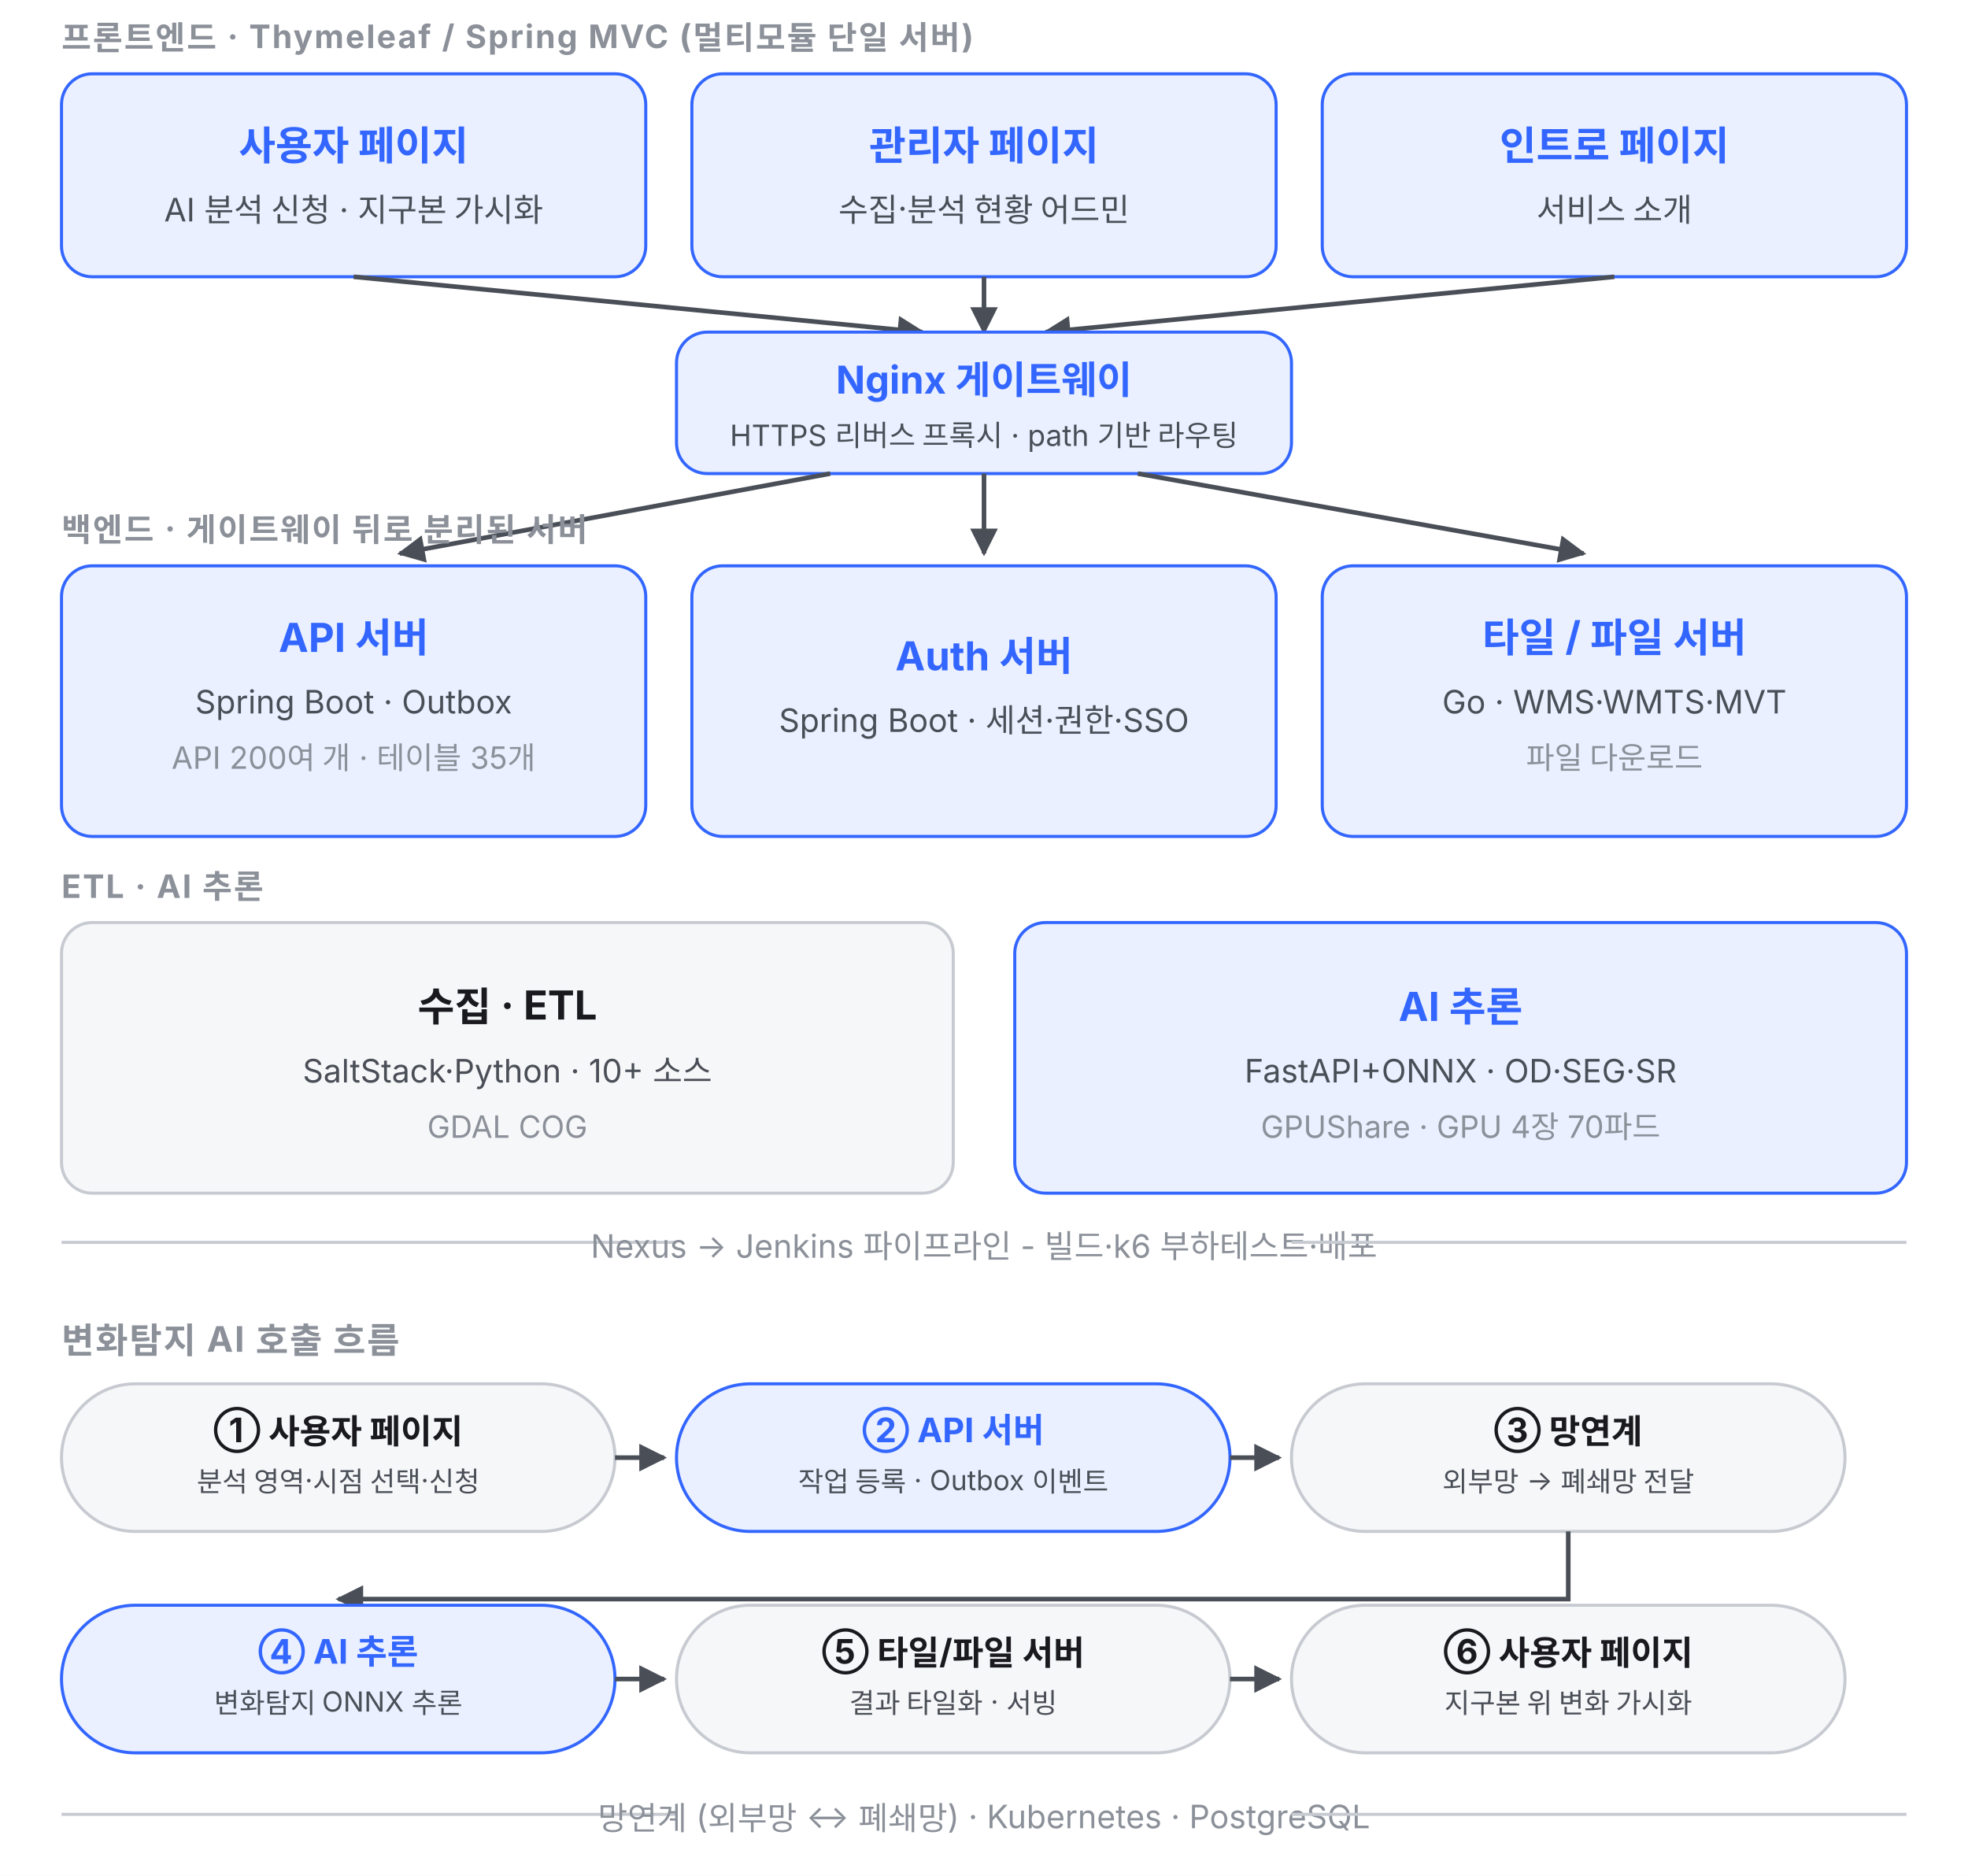
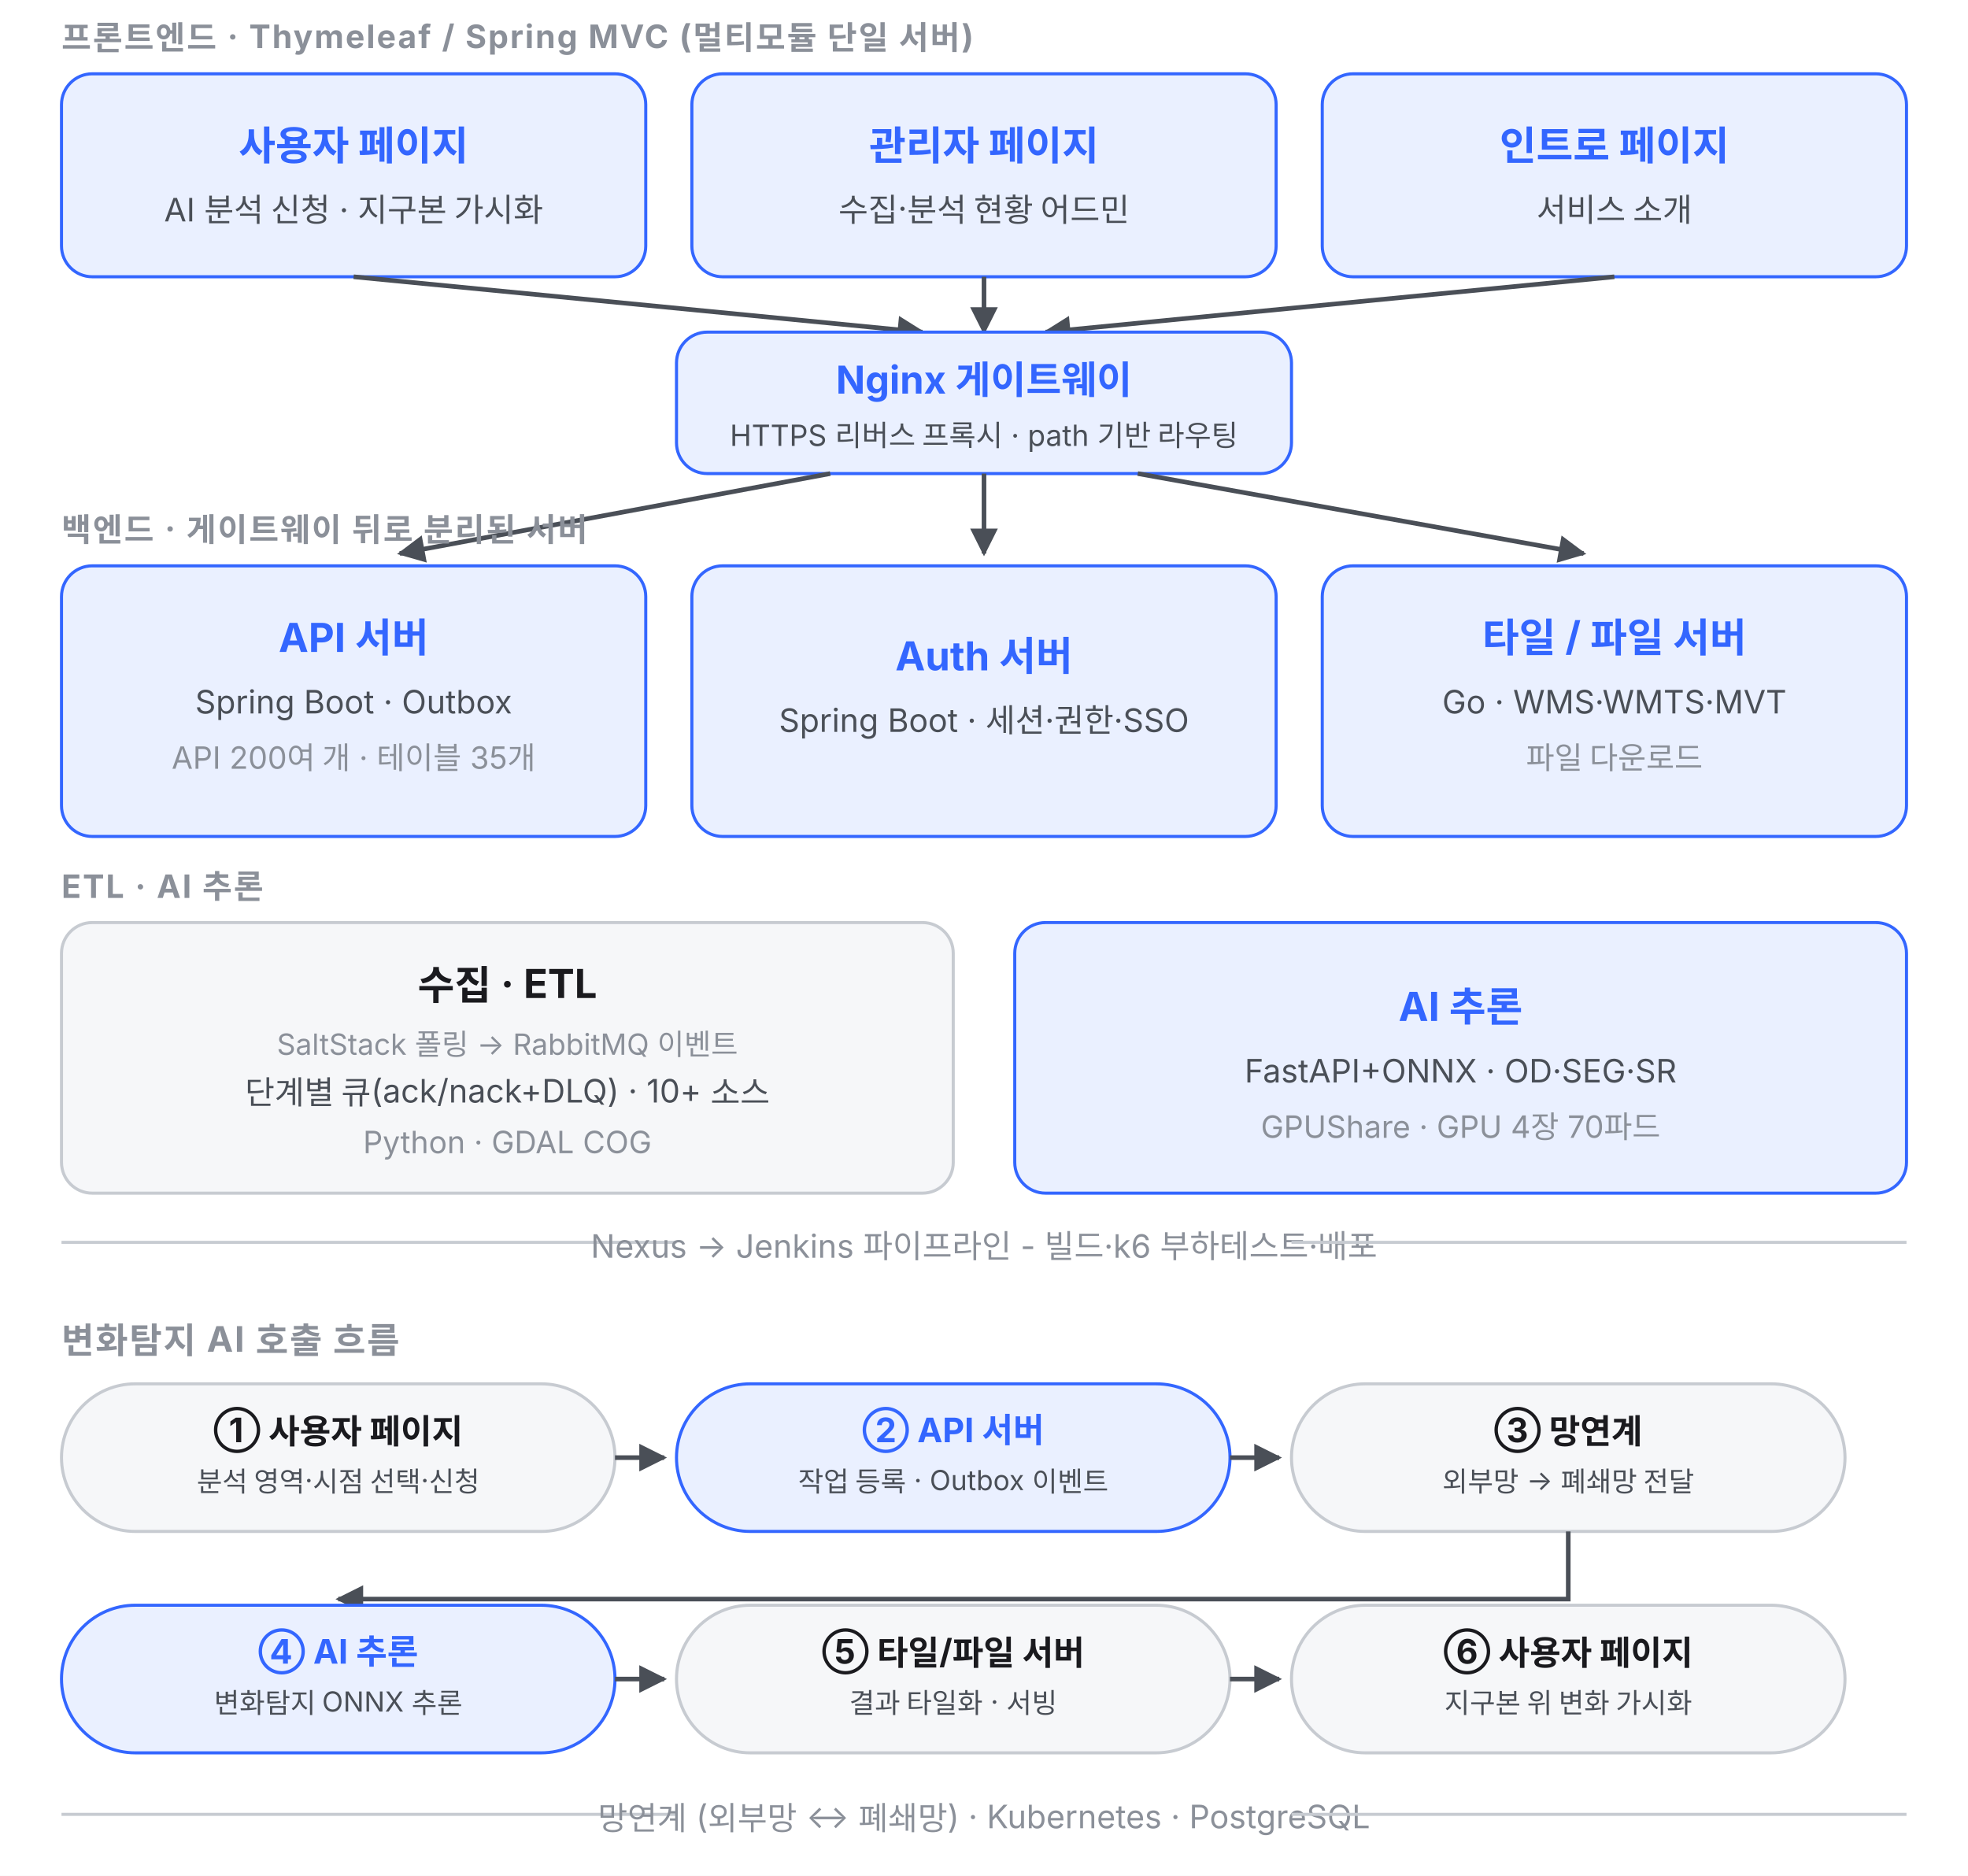
<svg xmlns="http://www.w3.org/2000/svg" viewBox="0 0 640 610" font-family="Pretendard, -apple-system, sans-serif">
  <defs>
    <marker id="arrowk" viewBox="0 0 10 10" refX="9" refY="5" markerWidth="6" markerHeight="6" orient="auto-start-reverse">
      <path d="M0,0 L10,5 L0,10 z" fill="#4a4f57" />
    </marker>
  </defs>
  <rect width="640" height="610" fill="#ffffff" />
  <text x="20" y="16" font-size="10.5" font-weight="700" fill="#8b9099" letter-spacing="0.05em">프론트엔드 · Thymeleaf / Spring MVC (멀티모듈 단일 서버)</text>
  <g fill="#1a1a1e">
    <rect x="20" y="24" width="190" height="66" rx="10" fill="#eaf0ff" stroke="#3366ff" />
    <text x="115" y="52" text-anchor="middle" font-size="13" font-weight="700" fill="#3366ff">사용자 페이지</text>
    <text x="115" y="72" text-anchor="middle" font-size="10.5" fill="#4a4f57">AI 분석 신청 · 지구본 가시화</text>
    <rect x="225" y="24" width="190" height="66" rx="10" fill="#eaf0ff" stroke="#3366ff" />
    <text x="320" y="52" text-anchor="middle" font-size="13" font-weight="700" fill="#3366ff">관리자 페이지</text>
    <text x="320" y="72" text-anchor="middle" font-size="10.5" fill="#4a4f57">수집·분석 현황 어드민</text>
    <rect x="430" y="24" width="190" height="66" rx="10" fill="#eaf0ff" stroke="#3366ff" />
    <text x="525" y="52" text-anchor="middle" font-size="13" font-weight="700" fill="#3366ff">인트로 페이지</text>
    <text x="525" y="72" text-anchor="middle" font-size="10.5" fill="#4a4f57">서비스 소개</text>
  </g>
  <line x1="115" y1="90" x2="300" y2="108" stroke="#4a4f57" stroke-width="1.5" marker-end="url(#arrowk)" />
  <line x1="320" y1="90" x2="320" y2="108" stroke="#4a4f57" stroke-width="1.5" marker-end="url(#arrowk)" />
  <line x1="525" y1="90" x2="340" y2="108" stroke="#4a4f57" stroke-width="1.5" marker-end="url(#arrowk)" />
  <g fill="#1a1a1e">
    <rect x="220" y="108" width="200" height="46" rx="10" fill="#eaf0ff" stroke="#3366ff" />
    <text x="320" y="128" text-anchor="middle" font-size="12.5" font-weight="700" fill="#3366ff">Nginx 게이트웨이</text>
    <text x="320" y="145" text-anchor="middle" font-size="9.5" fill="#4a4f57">HTTPS 리버스 프록시 · path 기반 라우팅</text>
  </g>
  <line x1="270" y1="154" x2="130" y2="180" stroke="#4a4f57" stroke-width="1.5" marker-end="url(#arrowk)" />
  <line x1="320" y1="154" x2="320" y2="180" stroke="#4a4f57" stroke-width="1.5" marker-end="url(#arrowk)" />
  <line x1="370" y1="154" x2="515" y2="180" stroke="#4a4f57" stroke-width="1.5" marker-end="url(#arrowk)" />
  <text x="20" y="176" font-size="10.5" font-weight="700" fill="#8b9099" letter-spacing="0.05em">백엔드 · 게이트웨이 뒤로 분리된 서버</text>
  <g fill="#1a1a1e">
    <rect x="20" y="184" width="190" height="88" rx="10" fill="#eaf0ff" stroke="#3366ff" />
    <text x="115" y="212" text-anchor="middle" font-size="13" font-weight="700" fill="#3366ff">API 서버</text>
    <text x="115" y="232" text-anchor="middle" font-size="10.5" fill="#4a4f57">Spring Boot · Outbox</text>
    <text x="115" y="250" text-anchor="middle" font-size="10" fill="#8b9099">API 200여 개 · 테이블 35개</text>
    <rect x="225" y="184" width="190" height="88" rx="10" fill="#eaf0ff" stroke="#3366ff" />
    <text x="320" y="218" text-anchor="middle" font-size="13" font-weight="700" fill="#3366ff">Auth 서버</text>
    <text x="320" y="238" text-anchor="middle" font-size="10.5" fill="#4a4f57">Spring Boot · 세션·권한·SSO</text>
    <rect x="430" y="184" width="190" height="88" rx="10" fill="#eaf0ff" stroke="#3366ff" />
    <text x="525" y="212" text-anchor="middle" font-size="13" font-weight="700" fill="#3366ff">타일 / 파일 서버</text>
    <text x="525" y="232" text-anchor="middle" font-size="10.5" fill="#4a4f57">Go · WMS·WMTS·MVT</text>
    <text x="525" y="250" text-anchor="middle" font-size="10" fill="#8b9099">파일 다운로드</text>
  </g>
  <text x="20" y="292" font-size="10.5" font-weight="700" fill="#8b9099" letter-spacing="0.05em">ETL · AI 추론</text>
  <g fill="#1a1a1e">
    <rect x="20" y="300" width="290" height="88" rx="10" fill="#f6f7f9" stroke="#c7cbd1" />
-     <text x="165" y="332" text-anchor="middle" font-size="13" font-weight="700">수집 · ETL</text>
-     <text x="165" y="352" text-anchor="middle" font-size="10.5" fill="#4a4f57">SaltStack·Python · 10+ 소스</text>
-     <text x="165" y="370" text-anchor="middle" font-size="10" fill="#8b9099">GDAL COG</text>
+     <text x="165" y="325" text-anchor="middle" font-size="13" font-weight="700">수집 · ETL</text>
+     <text x="165" y="343" text-anchor="middle" font-size="9.5" fill="#8b9099">SaltStack 폴링 → RabbitMQ 이벤트</text>
+     <text x="165" y="359" text-anchor="middle" font-size="10.5" fill="#4a4f57">단계별 큐(ack/nack+DLQ) · 10+ 소스</text>
+     <text x="165" y="375" text-anchor="middle" font-size="10" fill="#8b9099">Python · GDAL COG</text>
    <rect x="330" y="300" width="290" height="88" rx="10" fill="#eaf0ff" stroke="#3366ff" />
    <text x="475" y="332" text-anchor="middle" font-size="13" font-weight="700" fill="#3366ff">AI 추론</text>
    <text x="475" y="352" text-anchor="middle" font-size="10.5" fill="#4a4f57">FastAPI+ONNX · OD·SEG·SR</text>
    <text x="475" y="370" text-anchor="middle" font-size="10" fill="#8b9099">GPUShare · GPU 4장 70파드</text>
  </g>
  <line x1="20" y1="404" x2="220" y2="404" stroke="#c7cbd1" />
  <text x="320" y="409" text-anchor="middle" font-size="10.5" fill="#8b9099">Nexus → Jenkins 파이프라인 - 빌드·k6 부하테스트·배포</text>
  <line x1="420" y1="404" x2="620" y2="404" stroke="#c7cbd1" />
  <text x="20" y="440" font-size="11.5" font-weight="700" fill="#8b9099" letter-spacing="0.04em">변화탐지 AI 호출 흐름</text>
  <g fill="#1a1a1e">
    <rect x="20" y="450" width="180" height="48" rx="24" fill="#f6f7f9" stroke="#c7cbd1" />
    <text x="110" y="469" text-anchor="middle" font-size="11" font-weight="700">① 사용자 페이지</text>
    <text x="110" y="485" text-anchor="middle" font-size="9" fill="#4a4f57">분석 영역·시점 선택·신청</text>
    <line x1="200" y1="474" x2="216" y2="474" stroke="#4a4f57" stroke-width="1.5" marker-end="url(#arrowk)" />
    <rect x="220" y="450" width="180" height="48" rx="24" fill="#eaf0ff" stroke="#3366ff" />
    <text x="310" y="469" text-anchor="middle" font-size="11" font-weight="700" fill="#3366ff">② API 서버</text>
    <text x="310" y="485" text-anchor="middle" font-size="9" fill="#4a4f57">작업 등록 · Outbox 이벤트</text>
    <line x1="400" y1="474" x2="416" y2="474" stroke="#4a4f57" stroke-width="1.5" marker-end="url(#arrowk)" />
    <rect x="420" y="450" width="180" height="48" rx="24" fill="#f6f7f9" stroke="#c7cbd1" />
    <text x="510" y="469" text-anchor="middle" font-size="11" font-weight="700">③ 망연계</text>
    <text x="510" y="485" text-anchor="middle" font-size="9" fill="#4a4f57">외부망 → 폐쇄망 전달</text>
  </g>
  <path d="M510,498 L510,520 L110,520" fill="none" stroke="#4a4f57" stroke-width="1.5" marker-end="url(#arrowk)" />
  <g fill="#1a1a1e">
    <rect x="20" y="522" width="180" height="48" rx="24" fill="#eaf0ff" stroke="#3366ff" />
    <text x="110" y="541" text-anchor="middle" font-size="11" font-weight="700" fill="#3366ff">④ AI 추론</text>
    <text x="110" y="557" text-anchor="middle" font-size="9" fill="#4a4f57">변화탐지 ONNX 추론</text>
    <line x1="200" y1="546" x2="216" y2="546" stroke="#4a4f57" stroke-width="1.5" marker-end="url(#arrowk)" />
    <rect x="220" y="522" width="180" height="48" rx="24" fill="#f6f7f9" stroke="#c7cbd1" />
    <text x="310" y="541" text-anchor="middle" font-size="11" font-weight="700">⑤ 타일/파일 서버</text>
    <text x="310" y="557" text-anchor="middle" font-size="9" fill="#4a4f57">결과 타일화 · 서빙</text>
    <line x1="400" y1="546" x2="416" y2="546" stroke="#4a4f57" stroke-width="1.5" marker-end="url(#arrowk)" />
    <rect x="420" y="522" width="180" height="48" rx="24" fill="#f6f7f9" stroke="#c7cbd1" />
    <text x="510" y="541" text-anchor="middle" font-size="11" font-weight="700">⑥ 사용자 페이지</text>
    <text x="510" y="557" text-anchor="middle" font-size="9" fill="#4a4f57">지구본 위 변화 가시화</text>
  </g>
  <line x1="20" y1="590" x2="220" y2="590" stroke="#c7cbd1" />
  <text x="320" y="595" text-anchor="middle" font-size="10.5" fill="#8b9099">망연계 (외부망 ↔ 폐쇄망) · Kubernetes · PostgreSQL</text>
  <line x1="420" y1="590" x2="620" y2="590" stroke="#c7cbd1" />
</svg>
